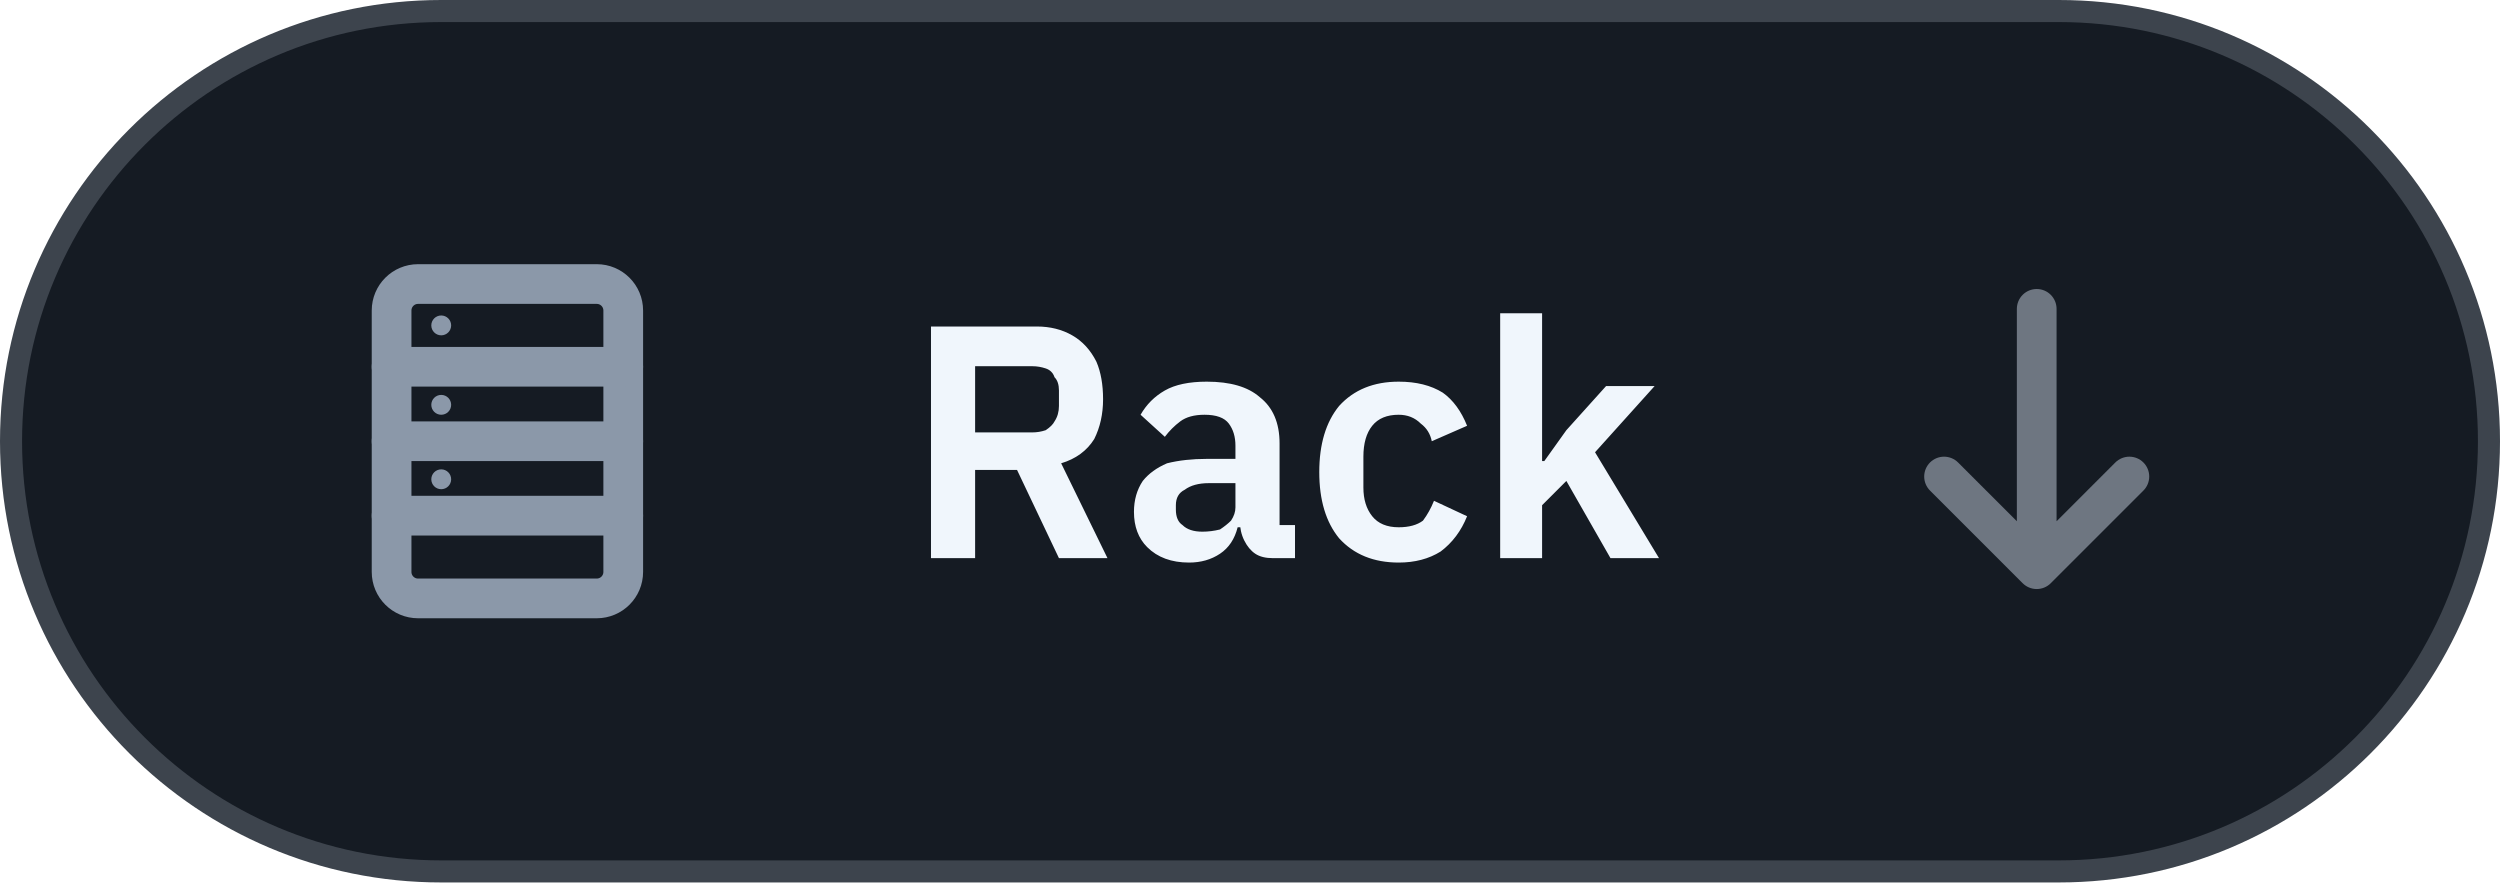
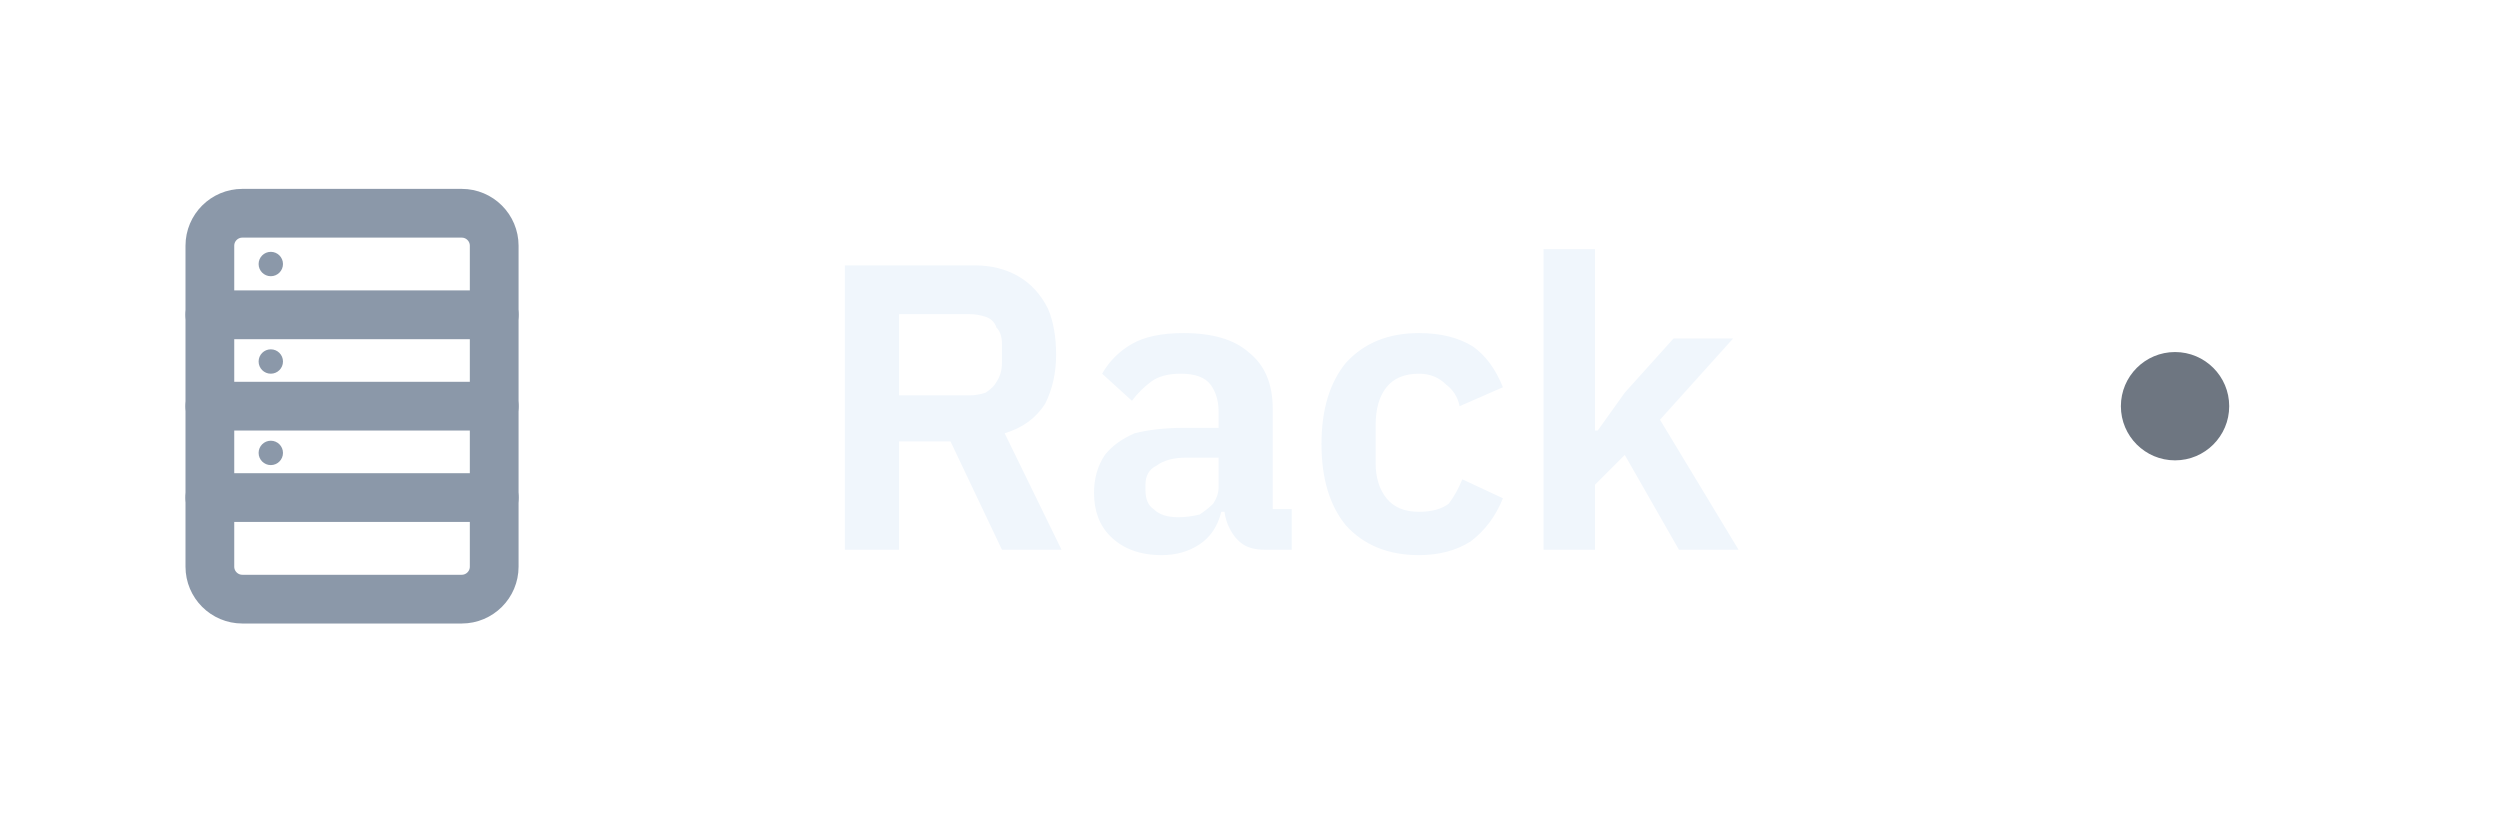
- <svg xmlns="http://www.w3.org/2000/svg" viewBox="0 0 113.32 40" width="113.32" height="40" role="img" aria-label="Rack">
-   <rect x="0.5" y="0.5" width="112.32" height="39" rx="19.5" fill="#151B23" stroke="#3D444D" stroke-width="1" />
-   <g transform="translate(14 11) scale(0.75)" fill="none" stroke="#8B98A9" stroke-width="2.4" stroke-linecap="round" stroke-linejoin="round">
+ <svg xmlns="http://www.w3.org/2000/svg" viewBox="0 0 92.32 30" width="92.32" height="30" role="img" aria-label="Rack">
+   <g transform="translate(4 6) scale(0.75)" fill="none" stroke="#8B98A9" stroke-width="2.4" stroke-linecap="round" stroke-linejoin="round">
    <rect x="5" y="2.5" width="14" height="19" rx="1.6" />
    <path d="M5 7.5h14M5 12h14M5 16.5h14" />
    <circle cx="8" cy="5" r=".6" fill="#8B98A9" stroke="none" />
    <circle cx="8" cy="9.8" r=".6" fill="#8B98A9" stroke="none" />
    <circle cx="8" cy="14.3" r=".6" fill="#8B98A9" stroke="none" />
  </g>
-   <path d="M44.2 21.3V25.3H42.2V14.8H47Q47.9 14.8 48.6 15.2Q49.3 15.6 49.7 16.4Q50 17.1 50 18.1Q50 19.1 49.6 19.9Q49.1 20.7 48.1 21L50.2 25.3H48L46.1 21.3ZM44.2 19.6H46.8Q47.1 19.6 47.4 19.5Q47.7 19.3 47.8 19.1Q48 18.8 48 18.4V17.7Q48 17.3 47.8 17.1Q47.7 16.8 47.4 16.7Q47.1 16.6 46.8 16.6H44.2ZM58.7 25.3H57.7Q57.2 25.3 56.9 25.1Q56.6 24.9 56.4 24.5Q56.2 24.1 56.2 23.6V23.4L56.7 23.9H56.1Q55.9 24.7 55.3 25.1Q54.7 25.5 53.9 25.5Q52.7 25.5 52 24.8Q51.4 24.2 51.4 23.2Q51.4 22.4 51.8 21.8Q52.2 21.3 52.9 21Q53.7 20.8 54.7 20.8H56V20.2Q56 19.6 55.7 19.2Q55.4 18.8 54.6 18.8Q53.9 18.8 53.5 19.1Q53.1 19.4 52.8 19.8L51.7 18.8Q52.1 18.1 52.8 17.7Q53.5 17.3 54.7 17.3Q56.3 17.3 57.1 18Q58 18.7 58 20.1V23.8H58.7ZM56 21.9H54.8Q54.1 21.9 53.7 22.2Q53.3 22.4 53.3 22.9V23.1Q53.3 23.6 53.6 23.8Q53.9 24.1 54.5 24.1Q54.9 24.1 55.3 24Q55.6 23.8 55.8 23.6Q56 23.3 56 23ZM63.4 25.5Q61.7 25.5 60.7 24.4Q59.8 23.3 59.8 21.4Q59.8 19.5 60.7 18.4Q61.7 17.3 63.4 17.3Q64.6 17.3 65.4 17.8Q66.1 18.3 66.5 19.3L64.9 20Q64.8 19.5 64.4 19.2Q64 18.8 63.4 18.8Q62.6 18.8 62.2 19.3Q61.8 19.8 61.8 20.7V22.1Q61.8 22.9 62.2 23.4Q62.6 23.9 63.4 23.9Q64.1 23.9 64.5 23.6Q64.8 23.2 65 22.7L66.5 23.4Q66.1 24.4 65.3 25Q64.5 25.5 63.4 25.5ZM68 25.3V14.2H69.9V19.3V20.9H70L71 19.5L72.8 17.5H75L72.3 20.5L75.2 25.3H73L71 21.8L69.9 22.9V25.3Z" fill="#F0F6FC" />
-   <path d="M92.32 14v11.5M88.12 21.6l4.2 4.2 4.2-4.2" fill="none" stroke="#6E7681" stroke-width="1.8" stroke-linecap="round" stroke-linejoin="round" />
+   <path d="M33.2 16.3V20.3H31.2V9.8H36Q36.9 9.8 37.6 10.2Q38.3 10.6 38.7 11.4Q39 12.1 39 13.1Q39 14.1 38.6 14.9Q38.1 15.7 37.1 16L39.2 20.3H37L35.1 16.3ZM33.2 14.6H35.8Q36.1 14.6 36.4 14.5Q36.7 14.3 36.8 14.1Q37 13.8 37 13.4V12.7Q37 12.3 36.8 12.1Q36.7 11.8 36.4 11.7Q36.1 11.6 35.8 11.6H33.2ZM47.7 20.3H46.7Q46.2 20.3 45.9 20.1Q45.6 19.9 45.4 19.5Q45.2 19.1 45.2 18.6V18.4L45.7 18.9H45.1Q44.9 19.7 44.3 20.1Q43.7 20.5 42.9 20.5Q41.7 20.5 41 19.8Q40.4 19.2 40.4 18.2Q40.4 17.4 40.8 16.8Q41.2 16.3 41.9 16Q42.7 15.8 43.7 15.8H45V15.2Q45 14.6 44.7 14.2Q44.4 13.8 43.6 13.8Q42.9 13.8 42.5 14.1Q42.1 14.4 41.8 14.8L40.7 13.8Q41.1 13.1 41.8 12.7Q42.5 12.3 43.7 12.3Q45.3 12.3 46.1 13Q47 13.7 47 15.1V18.8H47.7ZM45 16.9H43.8Q43.1 16.9 42.7 17.2Q42.3 17.4 42.3 17.9V18.1Q42.3 18.6 42.6 18.8Q42.9 19.1 43.5 19.1Q43.9 19.1 44.3 19Q44.6 18.8 44.8 18.6Q45 18.3 45 18ZM52.4 20.5Q50.7 20.5 49.7 19.4Q48.8 18.3 48.8 16.4Q48.8 14.5 49.7 13.4Q50.7 12.3 52.4 12.3Q53.6 12.3 54.4 12.8Q55.1 13.3 55.5 14.3L53.9 15Q53.8 14.5 53.4 14.2Q53 13.8 52.4 13.8Q51.6 13.8 51.2 14.3Q50.8 14.8 50.8 15.7V17.1Q50.8 17.9 51.2 18.4Q51.6 18.9 52.4 18.9Q53.1 18.9 53.5 18.6Q53.8 18.2 54 17.7L55.5 18.4Q55.1 19.4 54.3 20Q53.5 20.5 52.4 20.5ZM57 20.3V9.2H58.9V14.3V15.9H59L60 14.5L61.8 12.5H64L61.3 15.5L64.2 20.3H62L60 16.8L58.9 17.9V20.3Z" fill="#F0F6FC" />
+   <circle cx="80.32" cy="15" r="2" fill="#6E7681" />
</svg>
